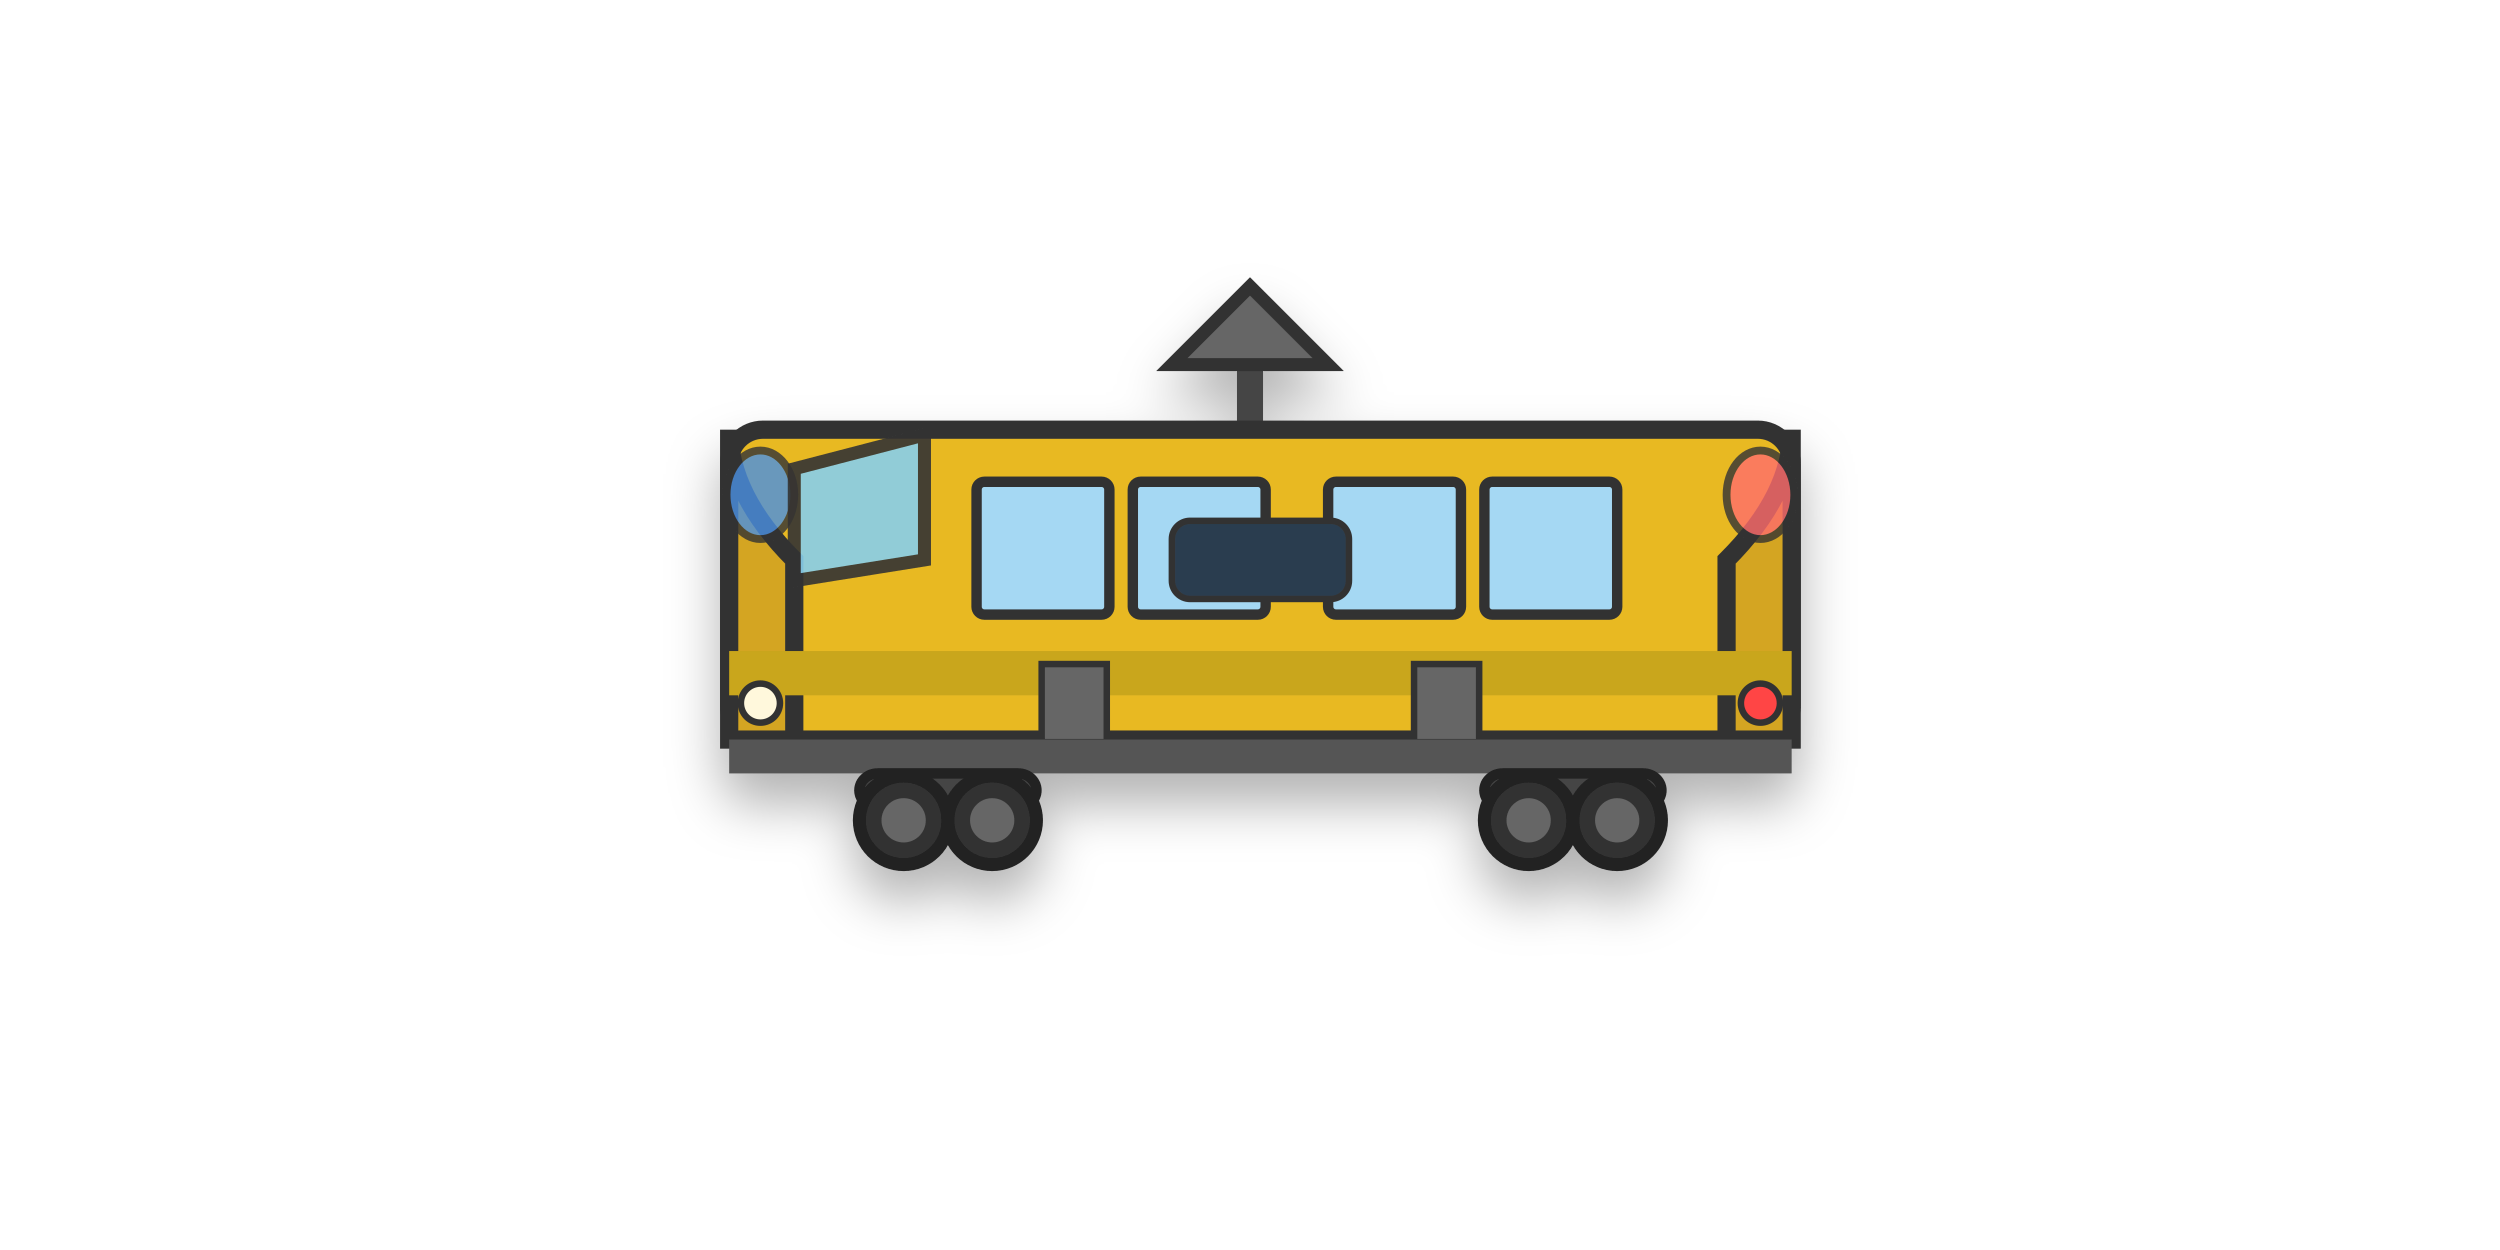
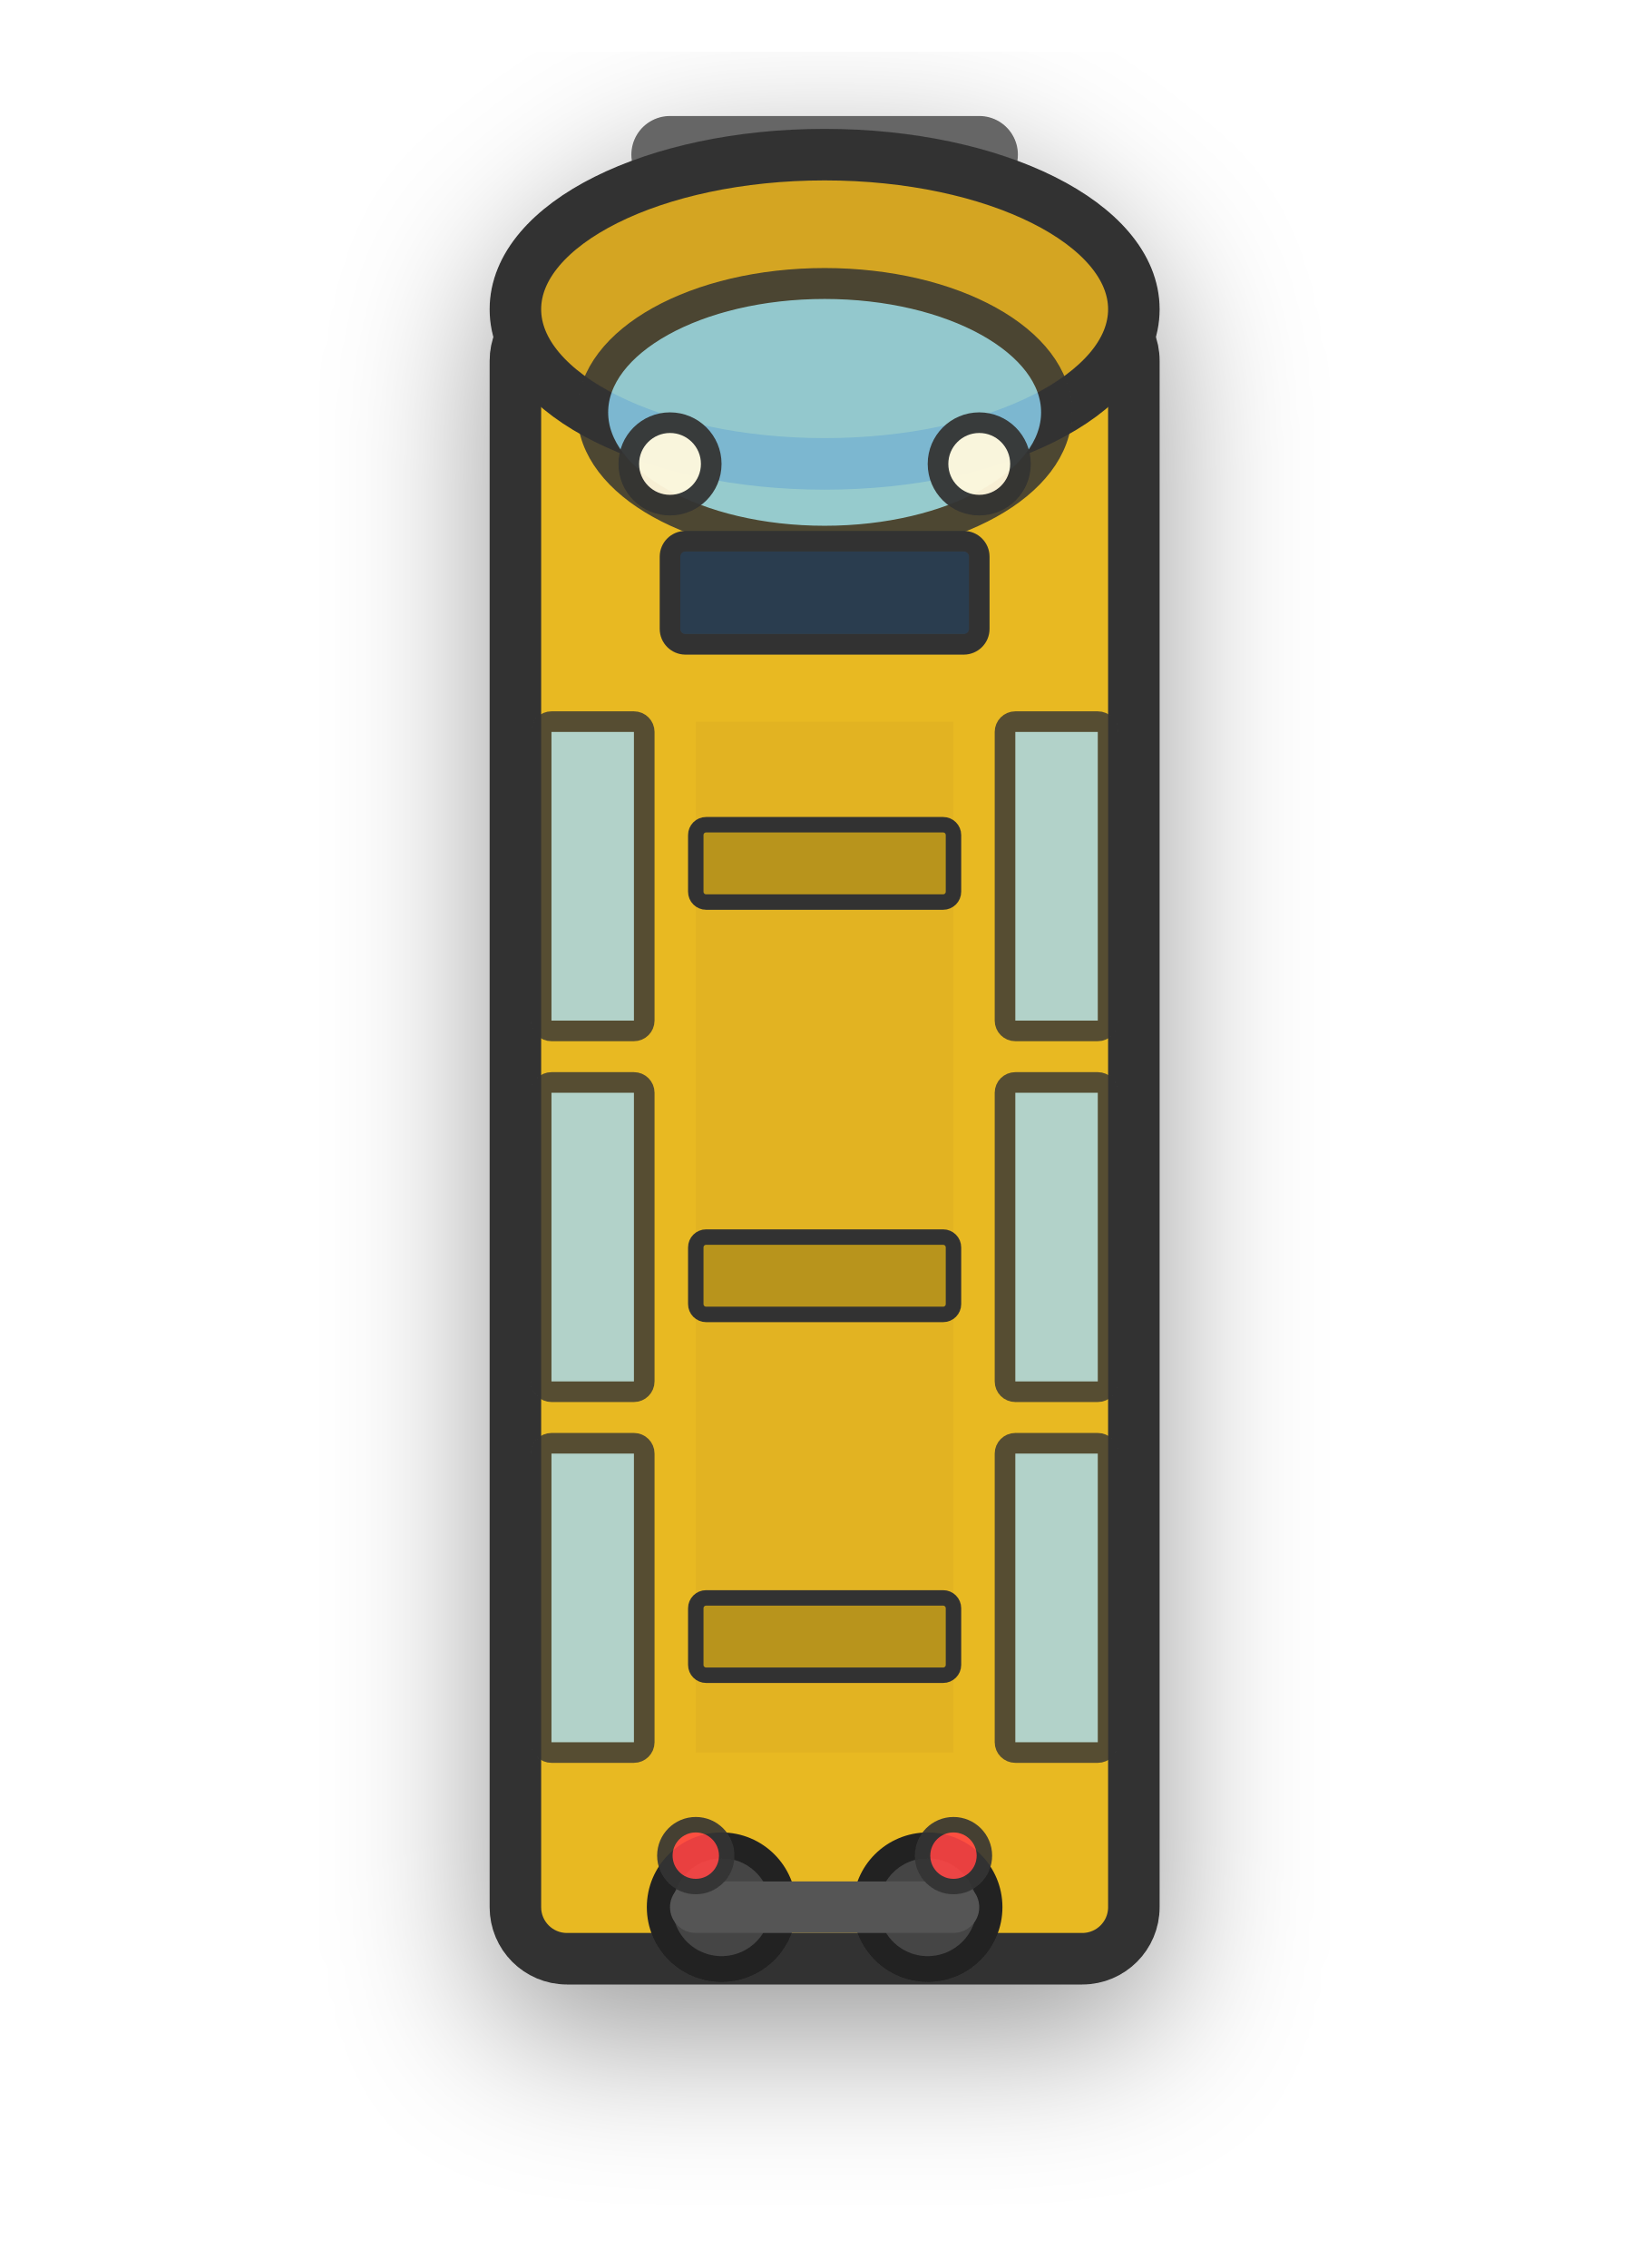
- <svg xmlns="http://www.w3.org/2000/svg" viewBox="0 0 96 48" width="96" height="48">
+ <svg xmlns="http://www.w3.org/2000/svg" viewBox="0 0 32 44" width="32" height="44">
  <defs>
-     <filter id="shadow-train" x="-50%" y="-50%" width="200%" height="200%">
-       <feGaussianBlur in="SourceAlpha" stdDeviation="1" />
-       <feOffset dx="0" dy="1.2" result="offsetblur" />
-       <feFlood flood-color="#000000" flood-opacity="0.3" />
+     <filter id="shadow" x="-50%" y="-50%" width="200%" height="200%">
+       <feGaussianBlur in="SourceAlpha" stdDeviation="1.5" />
+       <feOffset dx="0" dy="1" result="offsetblur" />
+       <feFlood flood-color="#000000" flood-opacity="0.4" />
      <feComposite in2="offsetblur" operator="in" />
      <feMerge>
        <feMergeNode />
        <feMergeNode in="SourceGraphic" />
      </feMerge>
    </filter>
  </defs>
-   <g filter="url(#shadow-train)">
-     <line x1="48" y1="14" x2="48" y2="16.5" stroke="#444" stroke-width="1" />
-     <polygon points="45,14 48,11 51,14" fill="#666" stroke="#333" stroke-width="0.5" />
-     <rect x="28" y="16.5" width="40.8" height="11.9" rx="1.3" fill="#E8B923" stroke="#333" stroke-width="0.7" />
-     <path d="M 28 16.5 Q 28 19 30.5 21.5 L 30.5 28.4 L 28 28.4 Z" fill="#D4A520" stroke="#333" stroke-width="0.7" />
-     <ellipse cx="29.2" cy="19" rx="1.3" ry="1.7" fill="#4A90E2" stroke="#333" stroke-width="0.3" opacity="0.8" />
-     <path d="M 30.5 18 L 35.5 16.7 L 35.5 21.5 L 30.5 22.3 Z" fill="#87CEEB" stroke="#333" stroke-width="0.5" opacity="0.9" />
-     <rect x="37.5" y="18.5" width="5.1" height="5.1" rx="0.3" fill="#A5D8F3" stroke="#333" stroke-width="0.4" />
-     <rect x="43.5" y="18.5" width="5.1" height="5.1" rx="0.3" fill="#A5D8F3" stroke="#333" stroke-width="0.4" />
-     <rect x="51" y="18.5" width="5.1" height="5.1" rx="0.3" fill="#A5D8F3" stroke="#333" stroke-width="0.4" />
-     <rect x="57" y="18.5" width="5.1" height="5.1" rx="0.3" fill="#A5D8F3" stroke="#333" stroke-width="0.4" />
-     <path d="M 68.8 16.5 Q 68.8 19 66.3 21.5 L 66.3 28.4 L 68.8 28.4 Z" fill="#D4A520" stroke="#333" stroke-width="0.7" />
-     <ellipse cx="67.6" cy="19" rx="1.3" ry="1.7" fill="#FF6B6B" stroke="#333" stroke-width="0.3" opacity="0.8" />
-     <rect x="28" y="25" width="40.8" height="1.7" fill="#C9A61C" />
-     <rect x="40" y="25.5" width="2.5" height="3" fill="#666" stroke="#333" stroke-width="0.25" />
-     <rect x="54.3" y="25.5" width="2.5" height="3" fill="#666" stroke="#333" stroke-width="0.25" />
-     <rect x="28" y="28.4" width="40.8" height="1.3" fill="#555" />
-     <circle cx="29.2" cy="27" r="0.75" fill="#FFF8DC" stroke="#333" stroke-width="0.25" />
-     <circle cx="67.6" cy="27" r="0.75" fill="#FF4444" stroke="#333" stroke-width="0.25" />
-     <rect x="33" y="29.7" width="6.8" height="1.3" rx="0.7" fill="#444" stroke="#222" stroke-width="0.4" />
-     <circle cx="34.7" cy="31.5" r="1.7" fill="#333" stroke="#222" stroke-width="0.5" />
-     <circle cx="38.1" cy="31.5" r="1.7" fill="#333" stroke="#222" stroke-width="0.5" />
-     <circle cx="34.7" cy="31.5" r="0.85" fill="#666" />
-     <circle cx="38.1" cy="31.5" r="0.85" fill="#666" />
-     <rect x="57" y="29.7" width="6.8" height="1.3" rx="0.7" fill="#444" stroke="#222" stroke-width="0.4" />
-     <circle cx="58.7" cy="31.5" r="1.7" fill="#333" stroke="#222" stroke-width="0.5" />
-     <circle cx="62.1" cy="31.5" r="1.7" fill="#333" stroke="#222" stroke-width="0.5" />
-     <circle cx="58.7" cy="31.5" r="0.85" fill="#666" />
-     <circle cx="62.1" cy="31.5" r="0.85" fill="#666" />
-     <rect x="45" y="20" width="6.8" height="3" rx="0.7" fill="#2C3E50" stroke="#333" stroke-width="0.25" />
+   <g filter="url(#shadow)">
+     <line x1="16" y1="3" x2="16" y2="6" stroke="#555" stroke-width="1.2" />
+     <line x1="13" y1="3" x2="19" y2="3" stroke="#666" stroke-width="1.5" stroke-linecap="round" />
+     <polygon points="14,6 16,3.5 18,6" fill="#777" stroke="#333" stroke-width="0.5" />
+     <rect x="10" y="6" width="12" height="32" rx="1" fill="#E8B923" stroke="#333" stroke-width="1" />
+     <ellipse cx="16" cy="6" rx="6" ry="3" fill="#D4A520" stroke="#333" stroke-width="1" />
+     <ellipse cx="16" cy="8" rx="4.5" ry="2.5" fill="#87CEEB" stroke="#333" stroke-width="0.6" opacity="0.85" />
+     <rect x="13" y="10.5" width="6" height="2" rx="0.3" fill="#2C3E50" stroke="#333" stroke-width="0.4" />
+     <rect x="10.5" y="14" width="2" height="6" rx="0.2" fill="#A5D8F3" stroke="#333" stroke-width="0.4" opacity="0.8" />
+     <rect x="10.5" y="21" width="2" height="6" rx="0.2" fill="#A5D8F3" stroke="#333" stroke-width="0.4" opacity="0.8" />
+     <rect x="10.5" y="28" width="2" height="6" rx="0.2" fill="#A5D8F3" stroke="#333" stroke-width="0.4" opacity="0.8" />
+     <rect x="19.5" y="14" width="2" height="6" rx="0.2" fill="#A5D8F3" stroke="#333" stroke-width="0.4" opacity="0.8" />
+     <rect x="19.5" y="21" width="2" height="6" rx="0.2" fill="#A5D8F3" stroke="#333" stroke-width="0.4" opacity="0.8" />
+     <rect x="19.5" y="28" width="2" height="6" rx="0.2" fill="#A5D8F3" stroke="#333" stroke-width="0.4" opacity="0.8" />
+     <rect x="13.5" y="14" width="5" height="20" fill="#D4A520" opacity="0.3" />
+     <circle cx="13" cy="9" r="0.8" fill="#FFF8DC" stroke="#333" stroke-width="0.4" opacity="0.95" />
+     <circle cx="19" cy="9" r="0.8" fill="#FFF8DC" stroke="#333" stroke-width="0.4" opacity="0.95" />
+     <rect x="13.5" y="16" width="5" height="1.5" rx="0.2" fill="#B8941C" stroke="#333" stroke-width="0.3" />
+     <rect x="13.5" y="24" width="5" height="1.5" rx="0.2" fill="#B8941C" stroke="#333" stroke-width="0.3" />
+     <rect x="13.5" y="31" width="5" height="1.5" rx="0.2" fill="#B8941C" stroke="#333" stroke-width="0.3" />
+     <circle cx="14" cy="37" r="1.2" fill="#444" stroke="#222" stroke-width="0.5" />
+     <circle cx="18" cy="37" r="1.2" fill="#444" stroke="#222" stroke-width="0.5" />
+     <rect x="13" y="36.5" width="6" height="1" rx="0.5" fill="#555" />
+     <circle cx="13.5" cy="36" r="0.6" fill="#FF4444" stroke="#333" stroke-width="0.3" opacity="0.9" />
+     <circle cx="18.5" cy="36" r="0.6" fill="#FF4444" stroke="#333" stroke-width="0.3" opacity="0.9" />
  </g>
</svg>
